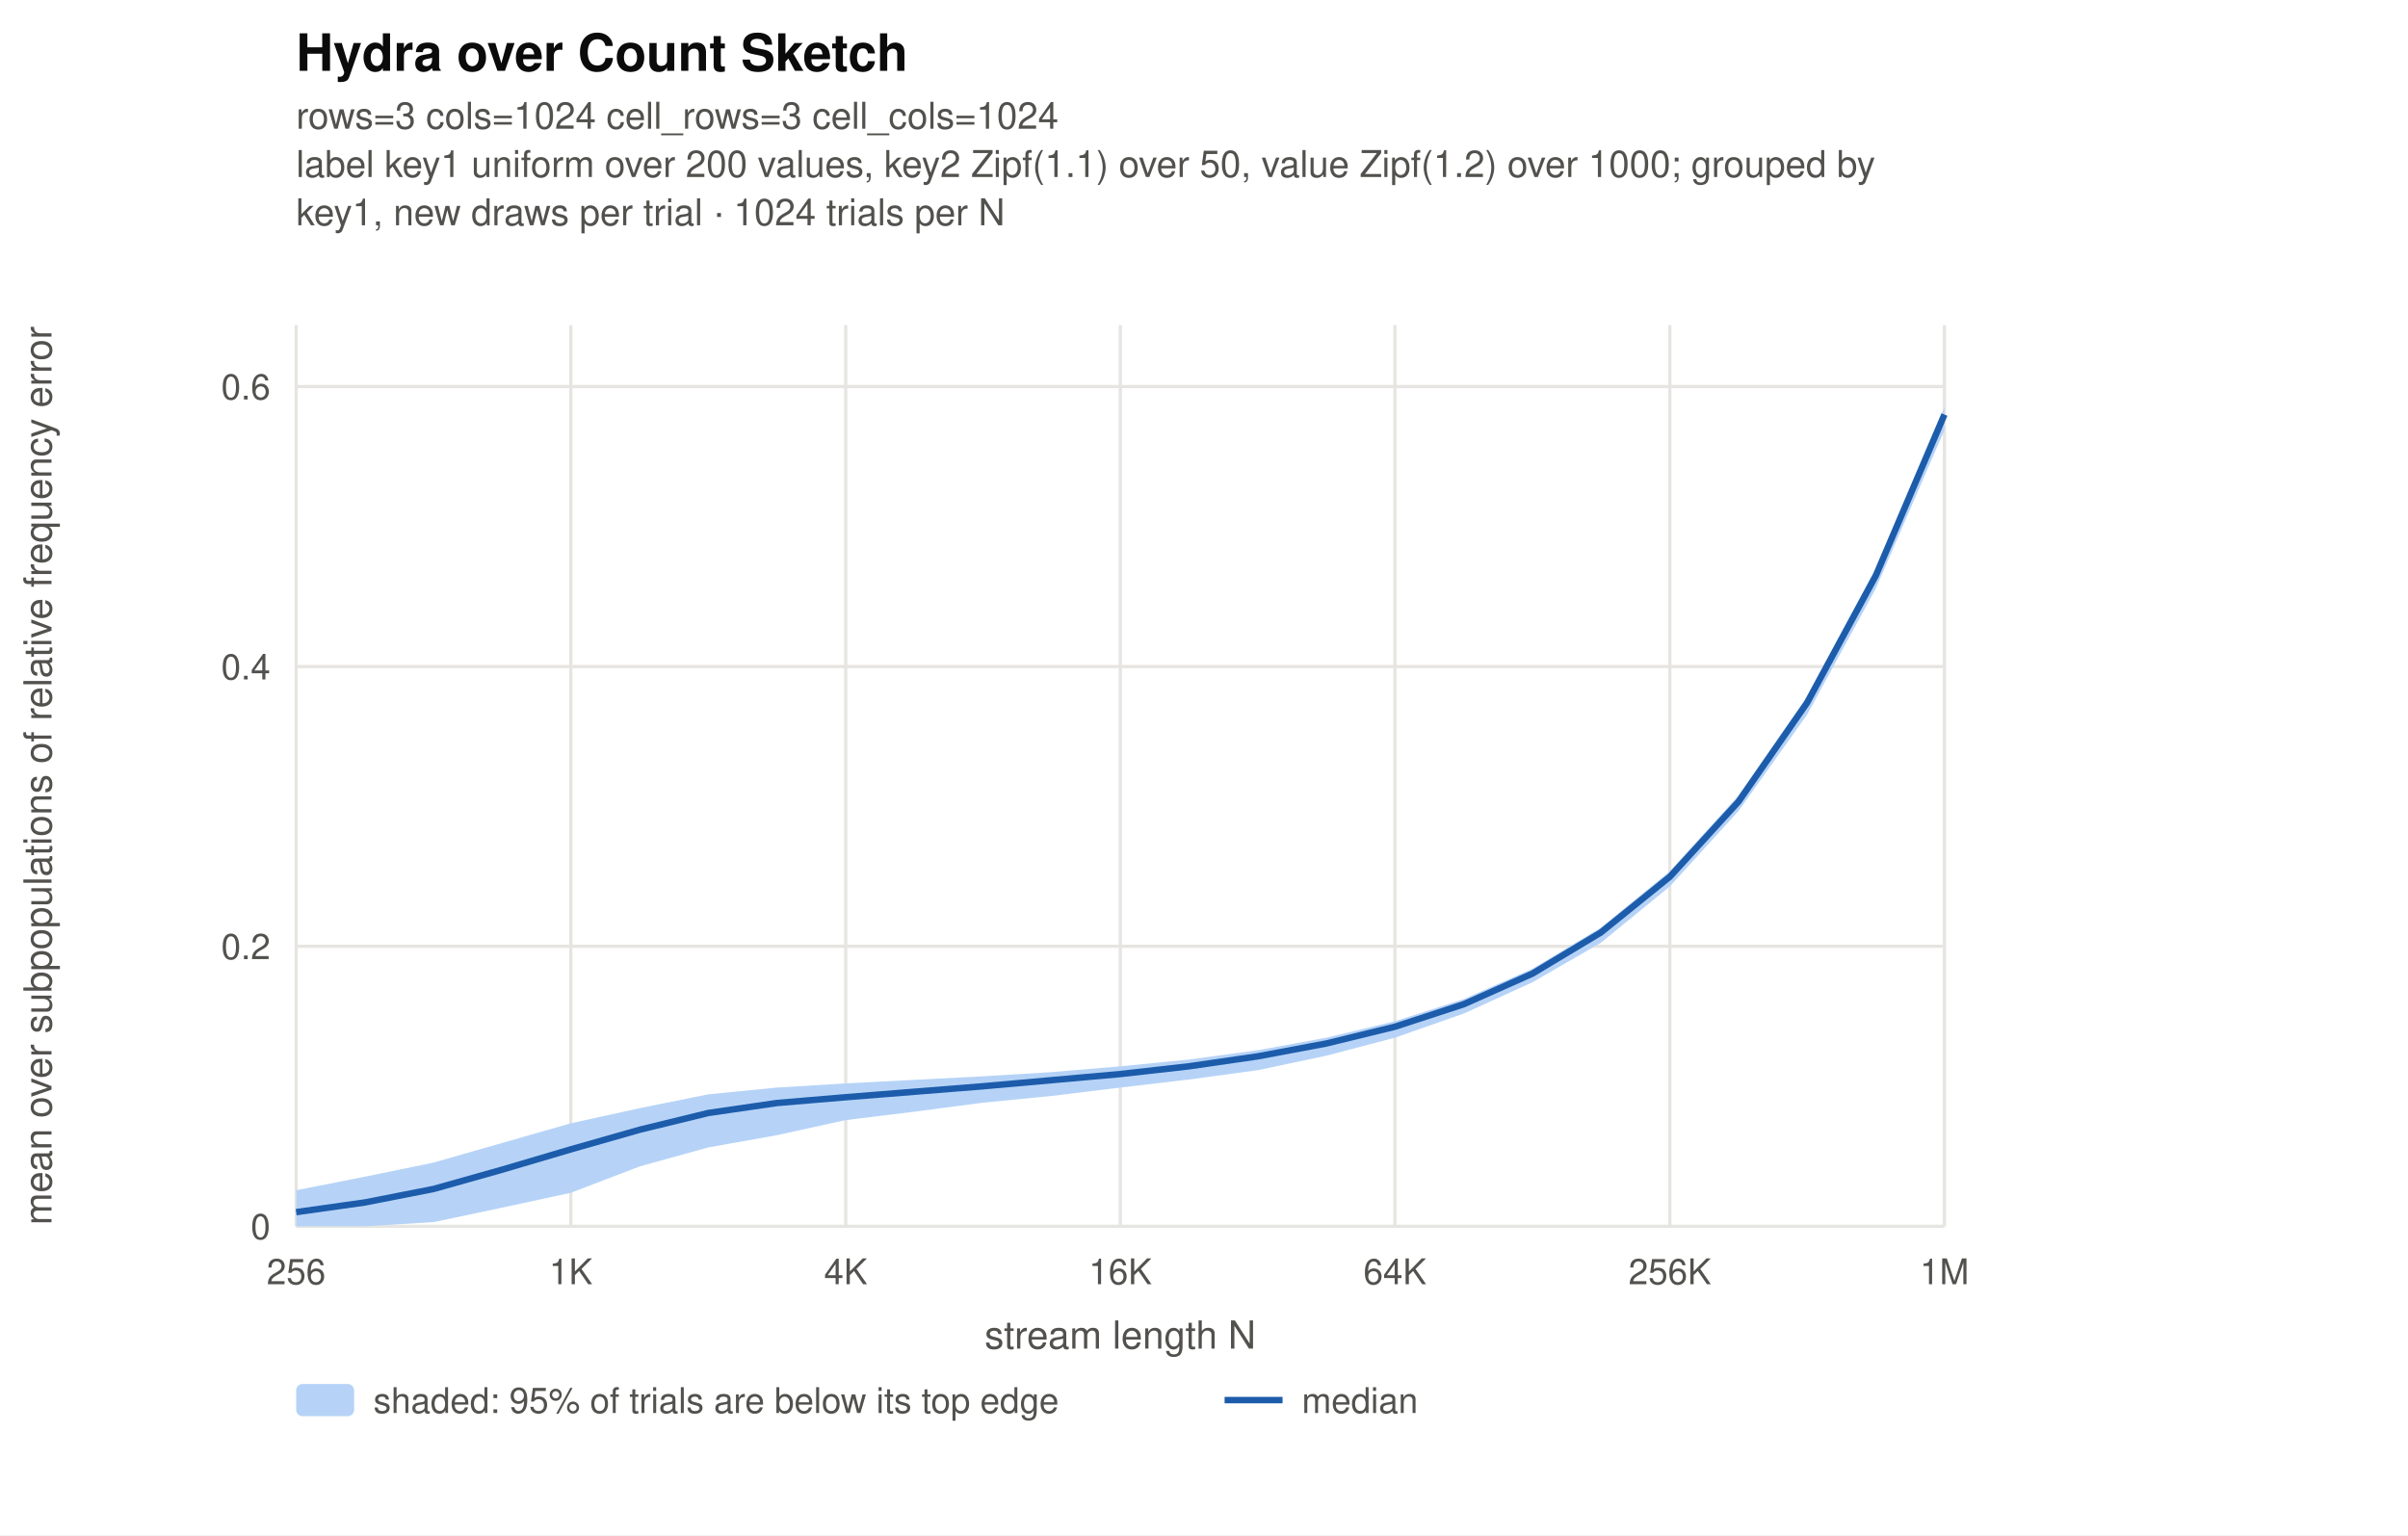
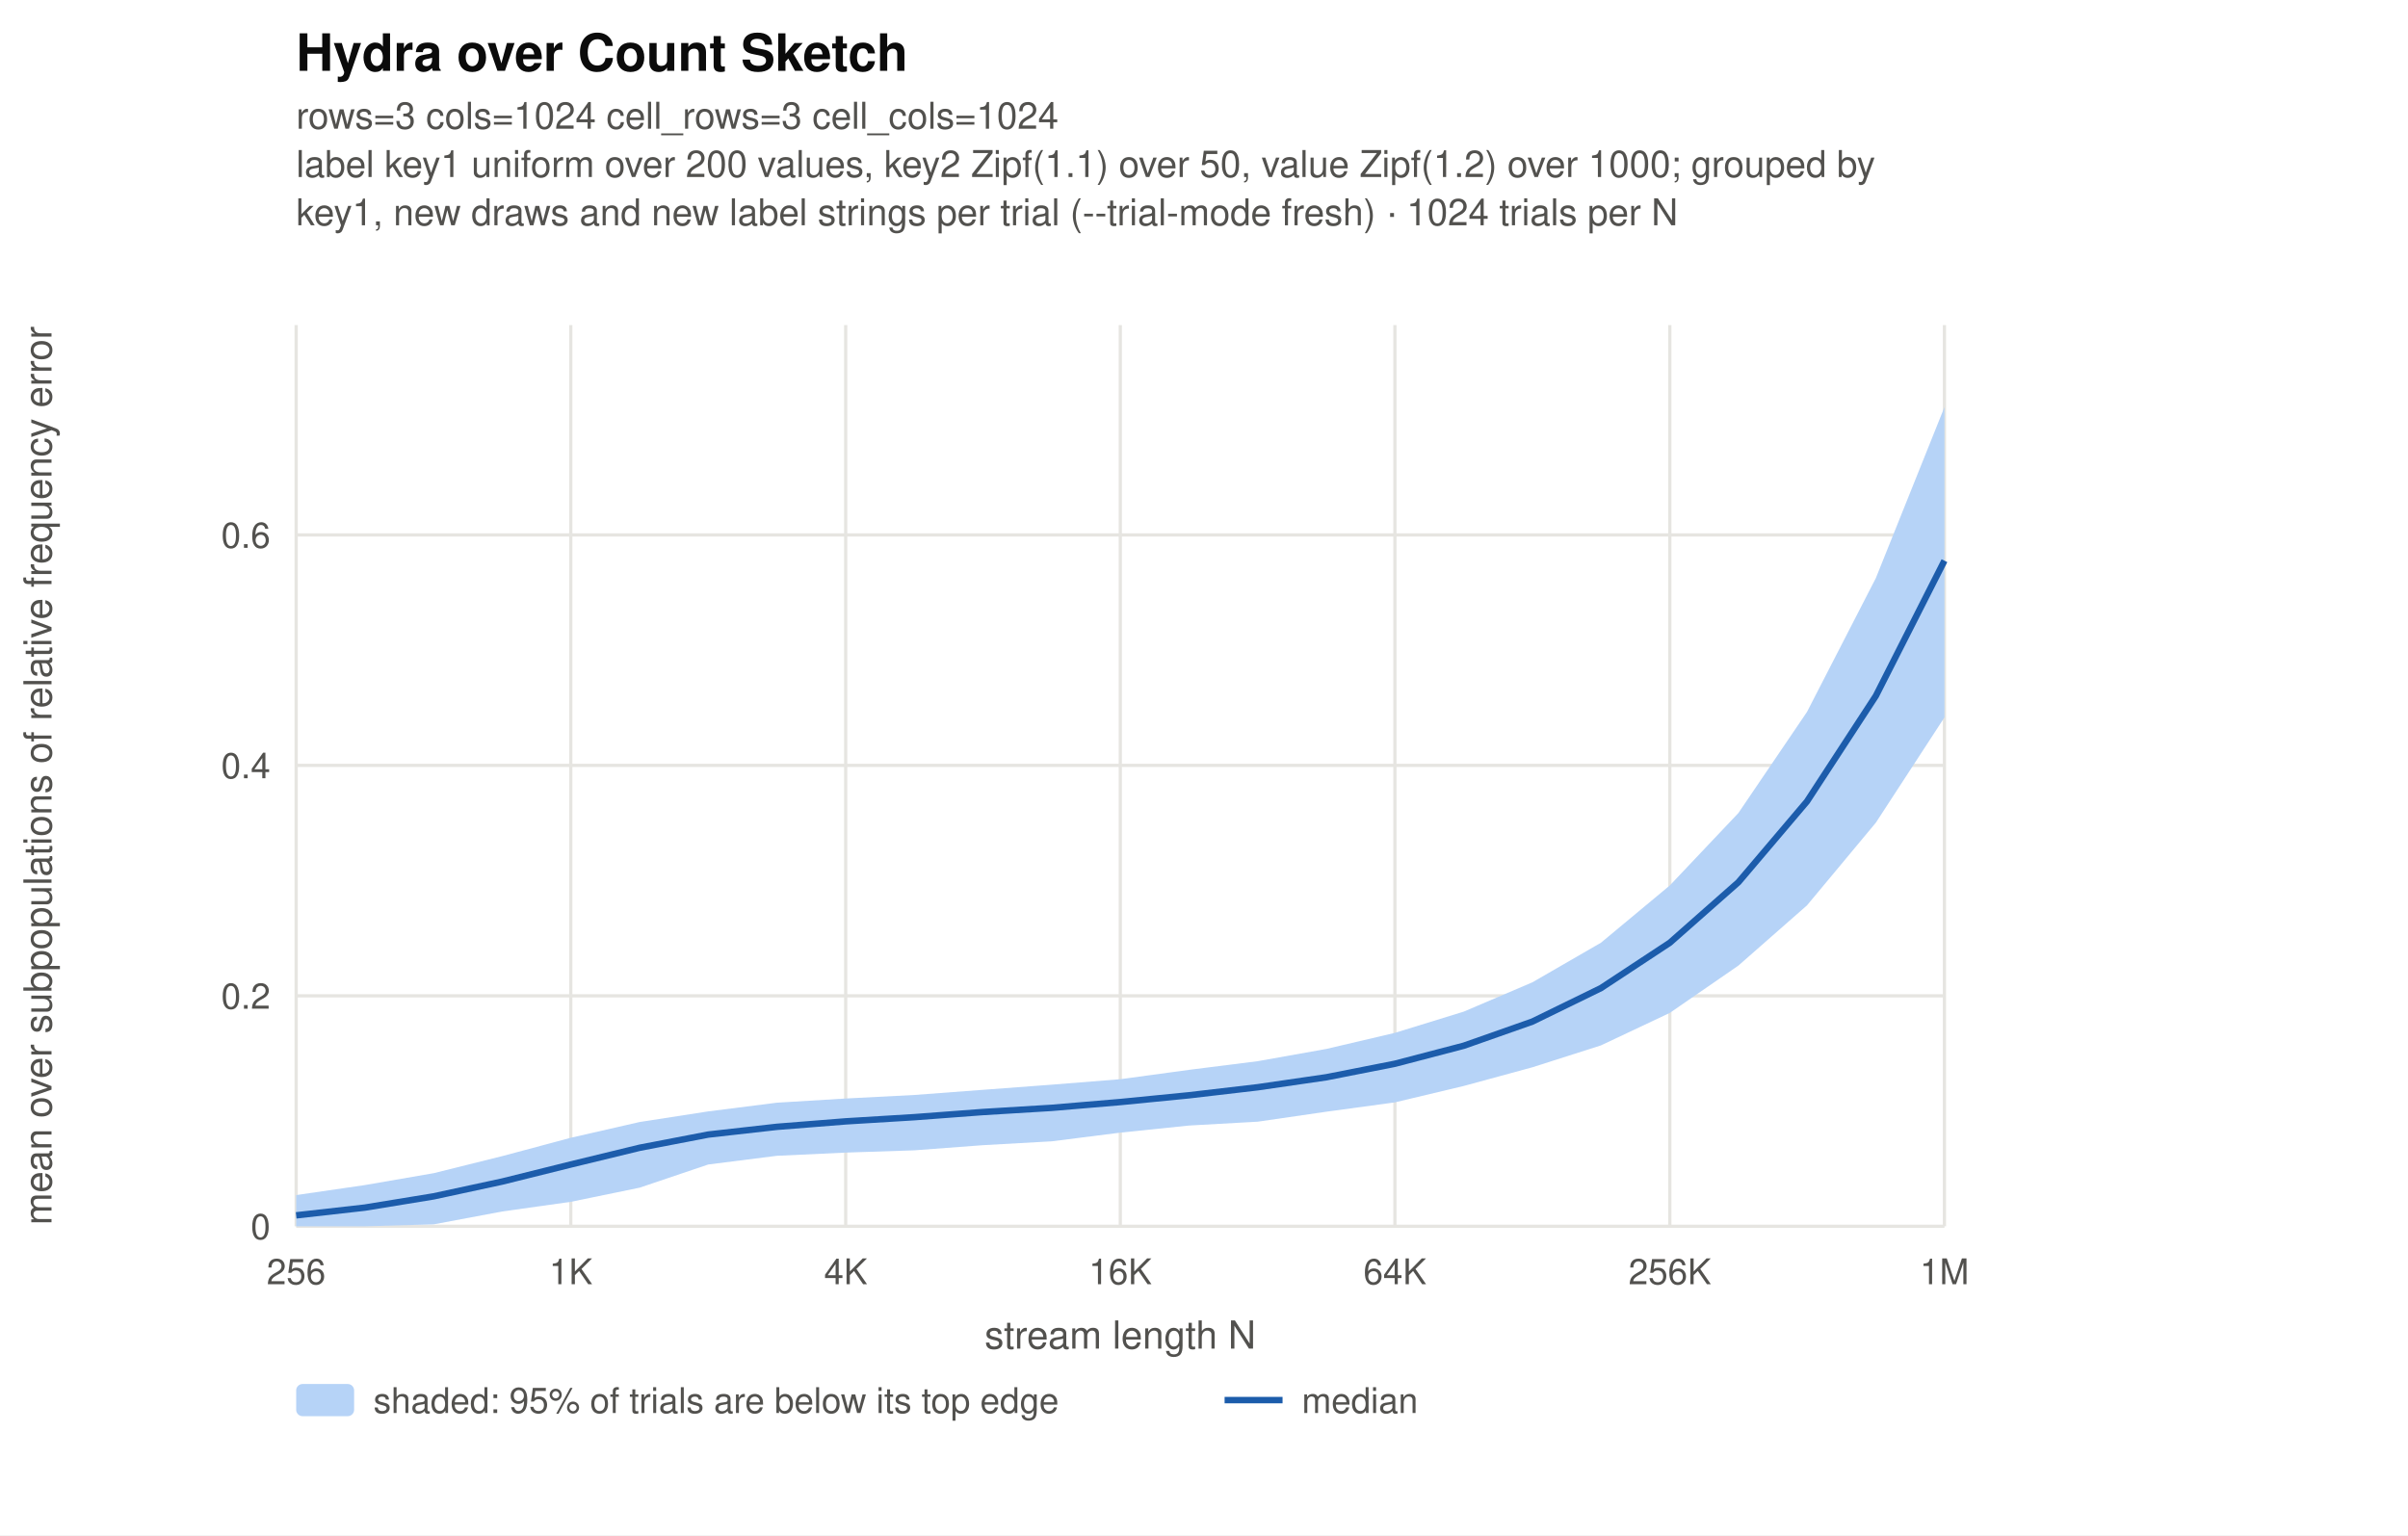
<svg xmlns="http://www.w3.org/2000/svg" viewBox="0 0 748 477" width="748" height="477">
  <style>
text{font-family:Helvetica,Arial,sans-serif;fill:#52514e}
.title{font-size:16px;font-weight:600;fill:#0b0b0b}.sub{font-size:11.5px}
.tick,.tlabel,.legend{font-size:11px}.axis{font-size:12px}
.grid{stroke:#e6e5e1;stroke-width:1}.zero{stroke:#8a8984;stroke-width:1}
.band{fill:#b6d3f7}
.median{fill:none;stroke:#1c5cab;stroke-width:2}
.theory{stroke:#52514e;stroke-width:1.25;stroke-dasharray:5 4}
</style>
  <rect width="748" height="477" fill="#ffffff" />
  <text class="title" x="92" y="22">Hydra over Count Sketch</text>
  <text class="sub" x="92" y="40">rows=3 cols=1024 cell_rows=3 cell_cols=1024</text>
  <text class="sub" x="92" y="55">label key1 uniform over 200 values, key2 Zipf(1.1) over 50, value Zipf(1.2) over 1000; grouped by</text>
-   <text class="sub" x="92" y="70">key1, new draws per trial · 1024 trials per N</text>
+   <text class="sub" x="92" y="70">key1, new draws and new label strings per trial (--trial-mode fresh) · 1024 trials per N</text>
  <text class="axis" transform="translate(16 241) rotate(-90)" text-anchor="middle">mean over subpopulations of relative frequency error</text>
  <g transform="translate(28 85)">
    <line class="grid" x1="64" x2="576" y1="296.0" y2="296.0" />
    <text class="tick" x="56" y="300.0" text-anchor="end">0</text>
-     <line class="grid" x1="64" x2="576" y1="209.0" y2="209.0" />
-     <text class="tick" x="56" y="213.0" text-anchor="end">0.2</text>
-     <line class="grid" x1="64" x2="576" y1="122.1" y2="122.1" />
-     <text class="tick" x="56" y="126.1" text-anchor="end">0.4</text>
-     <line class="grid" x1="64" x2="576" y1="35.1" y2="35.1" />
-     <text class="tick" x="56" y="39.1" text-anchor="end">0.6</text>
+     <line class="grid" x1="64" x2="576" y1="224.4" y2="224.4" />
+     <text class="tick" x="56" y="228.4" text-anchor="end">0.2</text>
+     <line class="grid" x1="64" x2="576" y1="152.8" y2="152.8" />
+     <text class="tick" x="56" y="156.8" text-anchor="end">0.4</text>
+     <line class="grid" x1="64" x2="576" y1="81.2" y2="81.2" />
+     <text class="tick" x="56" y="85.2" text-anchor="end">0.6</text>
    <line class="grid" x1="64.0" x2="64.0" y1="16" y2="296" />
    <text class="tick" x="64.0" y="314" text-anchor="middle">256</text>
    <line class="grid" x1="149.3" x2="149.3" y1="16" y2="296" />
    <text class="tick" x="149.3" y="314" text-anchor="middle">1K</text>
    <line class="grid" x1="234.7" x2="234.7" y1="16" y2="296" />
    <text class="tick" x="234.7" y="314" text-anchor="middle">4K</text>
    <line class="grid" x1="320.0" x2="320.0" y1="16" y2="296" />
    <text class="tick" x="320.0" y="314" text-anchor="middle">16K</text>
    <line class="grid" x1="405.3" x2="405.3" y1="16" y2="296" />
    <text class="tick" x="405.3" y="314" text-anchor="middle">64K</text>
    <line class="grid" x1="490.7" x2="490.7" y1="16" y2="296" />
    <text class="tick" x="490.7" y="314" text-anchor="middle">256K</text>
    <line class="grid" x1="576.0" x2="576.0" y1="16" y2="296" />
    <text class="tick" x="576.0" y="314" text-anchor="middle">1M</text>
    <text class="axis" x="320" y="334" text-anchor="middle">stream length N</text>
-     <polygon class="band" points="64.0,284.8 85.3,280.6 106.7,276.2 128.0,270.1 149.3,264.0 170.7,259.3 192.0,255.0 213.3,252.9 234.7,251.6 256.0,250.5 277.3,249.4 298.7,248.1 320.0,246.3 341.3,244.2 362.7,241.3 384.0,237.4 405.3,232.3 426.7,225.4 448.0,216.0 469.3,203.2 490.7,185.7 512.0,162.2 533.3,131.5 554.7,91.6 576.0,41.5 576.0,48.6 554.7,97.8 533.3,137.1 512.0,167.0 490.7,190.4 469.3,207.9 448.0,220.2 426.7,229.9 405.3,237.4 384.0,243.0 362.7,247.5 341.3,250.4 320.0,252.9 298.7,255.5 277.3,257.6 256.0,260.4 234.7,263.0 213.3,267.7 192.0,271.5 170.7,277.4 149.3,285.6 128.0,290.2 106.7,294.7 85.3,296.0 64.0,296.0" />
-     <polyline class="median" points="64.0,291.6 85.3,288.6 106.7,284.4 128.0,278.4 149.3,272.1 170.7,266.0 192.0,260.8 213.3,257.7 234.7,255.9 256.0,254.2 277.3,252.5 298.7,250.6 320.0,248.7 341.3,246.3 362.7,243.2 384.0,239.2 405.3,234.0 426.7,227.0 448.0,217.5 469.3,204.7 490.7,187.4 512.0,164.1 533.3,133.4 554.7,93.8 576.0,43.8" />
+     <polygon class="band" points="64.0,286.3 85.3,283.2 106.7,279.5 128.0,274.2 149.3,268.5 170.7,263.6 192.0,260.3 213.3,257.6 234.7,256.3 256.0,255.2 277.3,253.6 298.7,252.0 320.0,250.3 341.3,247.4 362.7,244.7 384.0,240.9 405.3,235.9 426.7,229.3 448.0,220.2 469.3,207.9 490.7,190.1 512.0,167.6 533.3,136.2 554.7,94.6 576.0,41.5 576.0,137.9 554.7,170.6 533.3,196.3 512.0,215.0 490.7,229.7 469.3,239.8 448.0,246.6 426.7,252.4 405.3,257.5 384.0,260.4 362.7,263.5 341.3,264.7 320.0,266.9 298.7,269.6 277.3,270.8 256.0,272.4 234.7,273.1 213.3,274.1 192.0,276.8 170.7,284.0 149.3,288.4 128.0,291.4 106.7,295.4 85.3,296.0 64.0,296.0" />
+     <polyline class="median" points="64.0,292.6 85.3,290.2 106.7,286.7 128.0,282.1 149.3,276.8 170.7,271.6 192.0,267.5 213.3,265.1 234.7,263.4 256.0,262.1 277.3,260.5 298.7,259.2 320.0,257.4 341.3,255.3 362.7,252.8 384.0,249.7 405.3,245.5 426.7,239.9 448.0,232.4 469.3,222.0 490.7,207.9 512.0,189.1 533.3,164.0 554.7,131.2 576.0,89.2" />
  </g>
  <rect class="band" x="92" y="430" width="18" height="10" rx="2" />
  <text class="legend" x="116" y="439">shaded: 95% of trials are below its top edge</text>
  <line class="median" x1="380.4" x2="398.4" y1="435" y2="435" />
  <text class="legend" x="404.4" y="439">median</text>
</svg>
